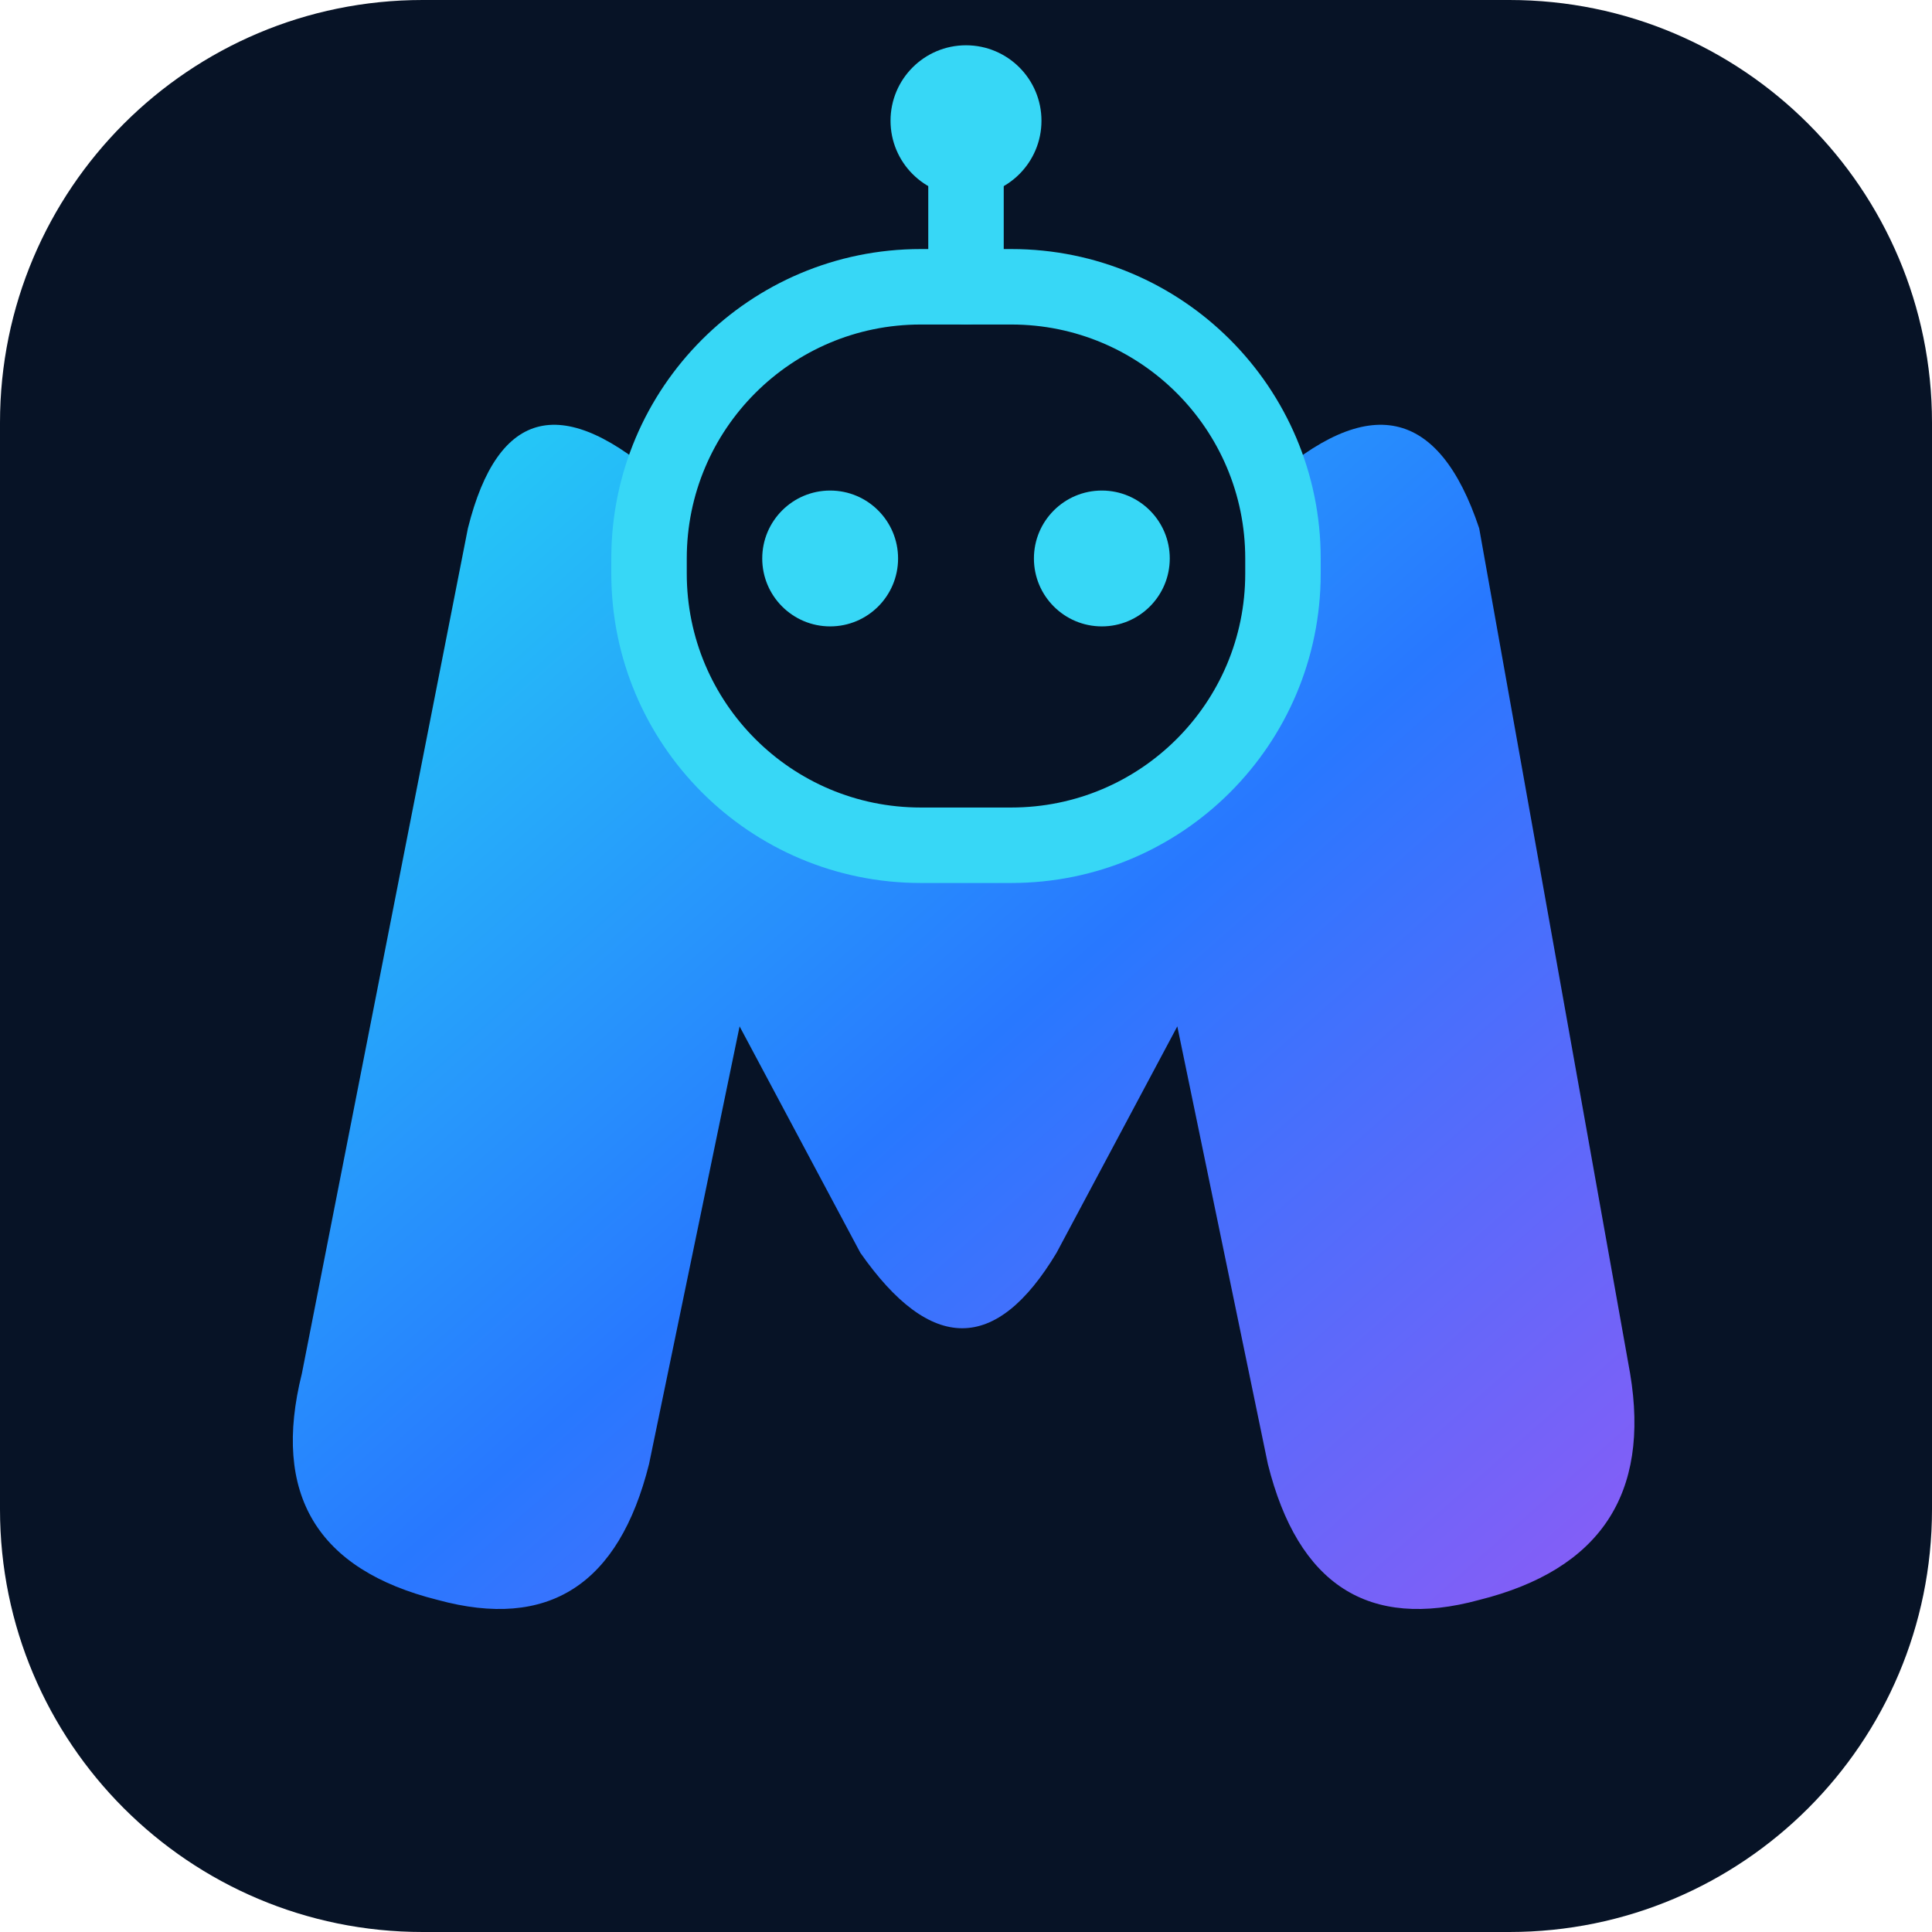
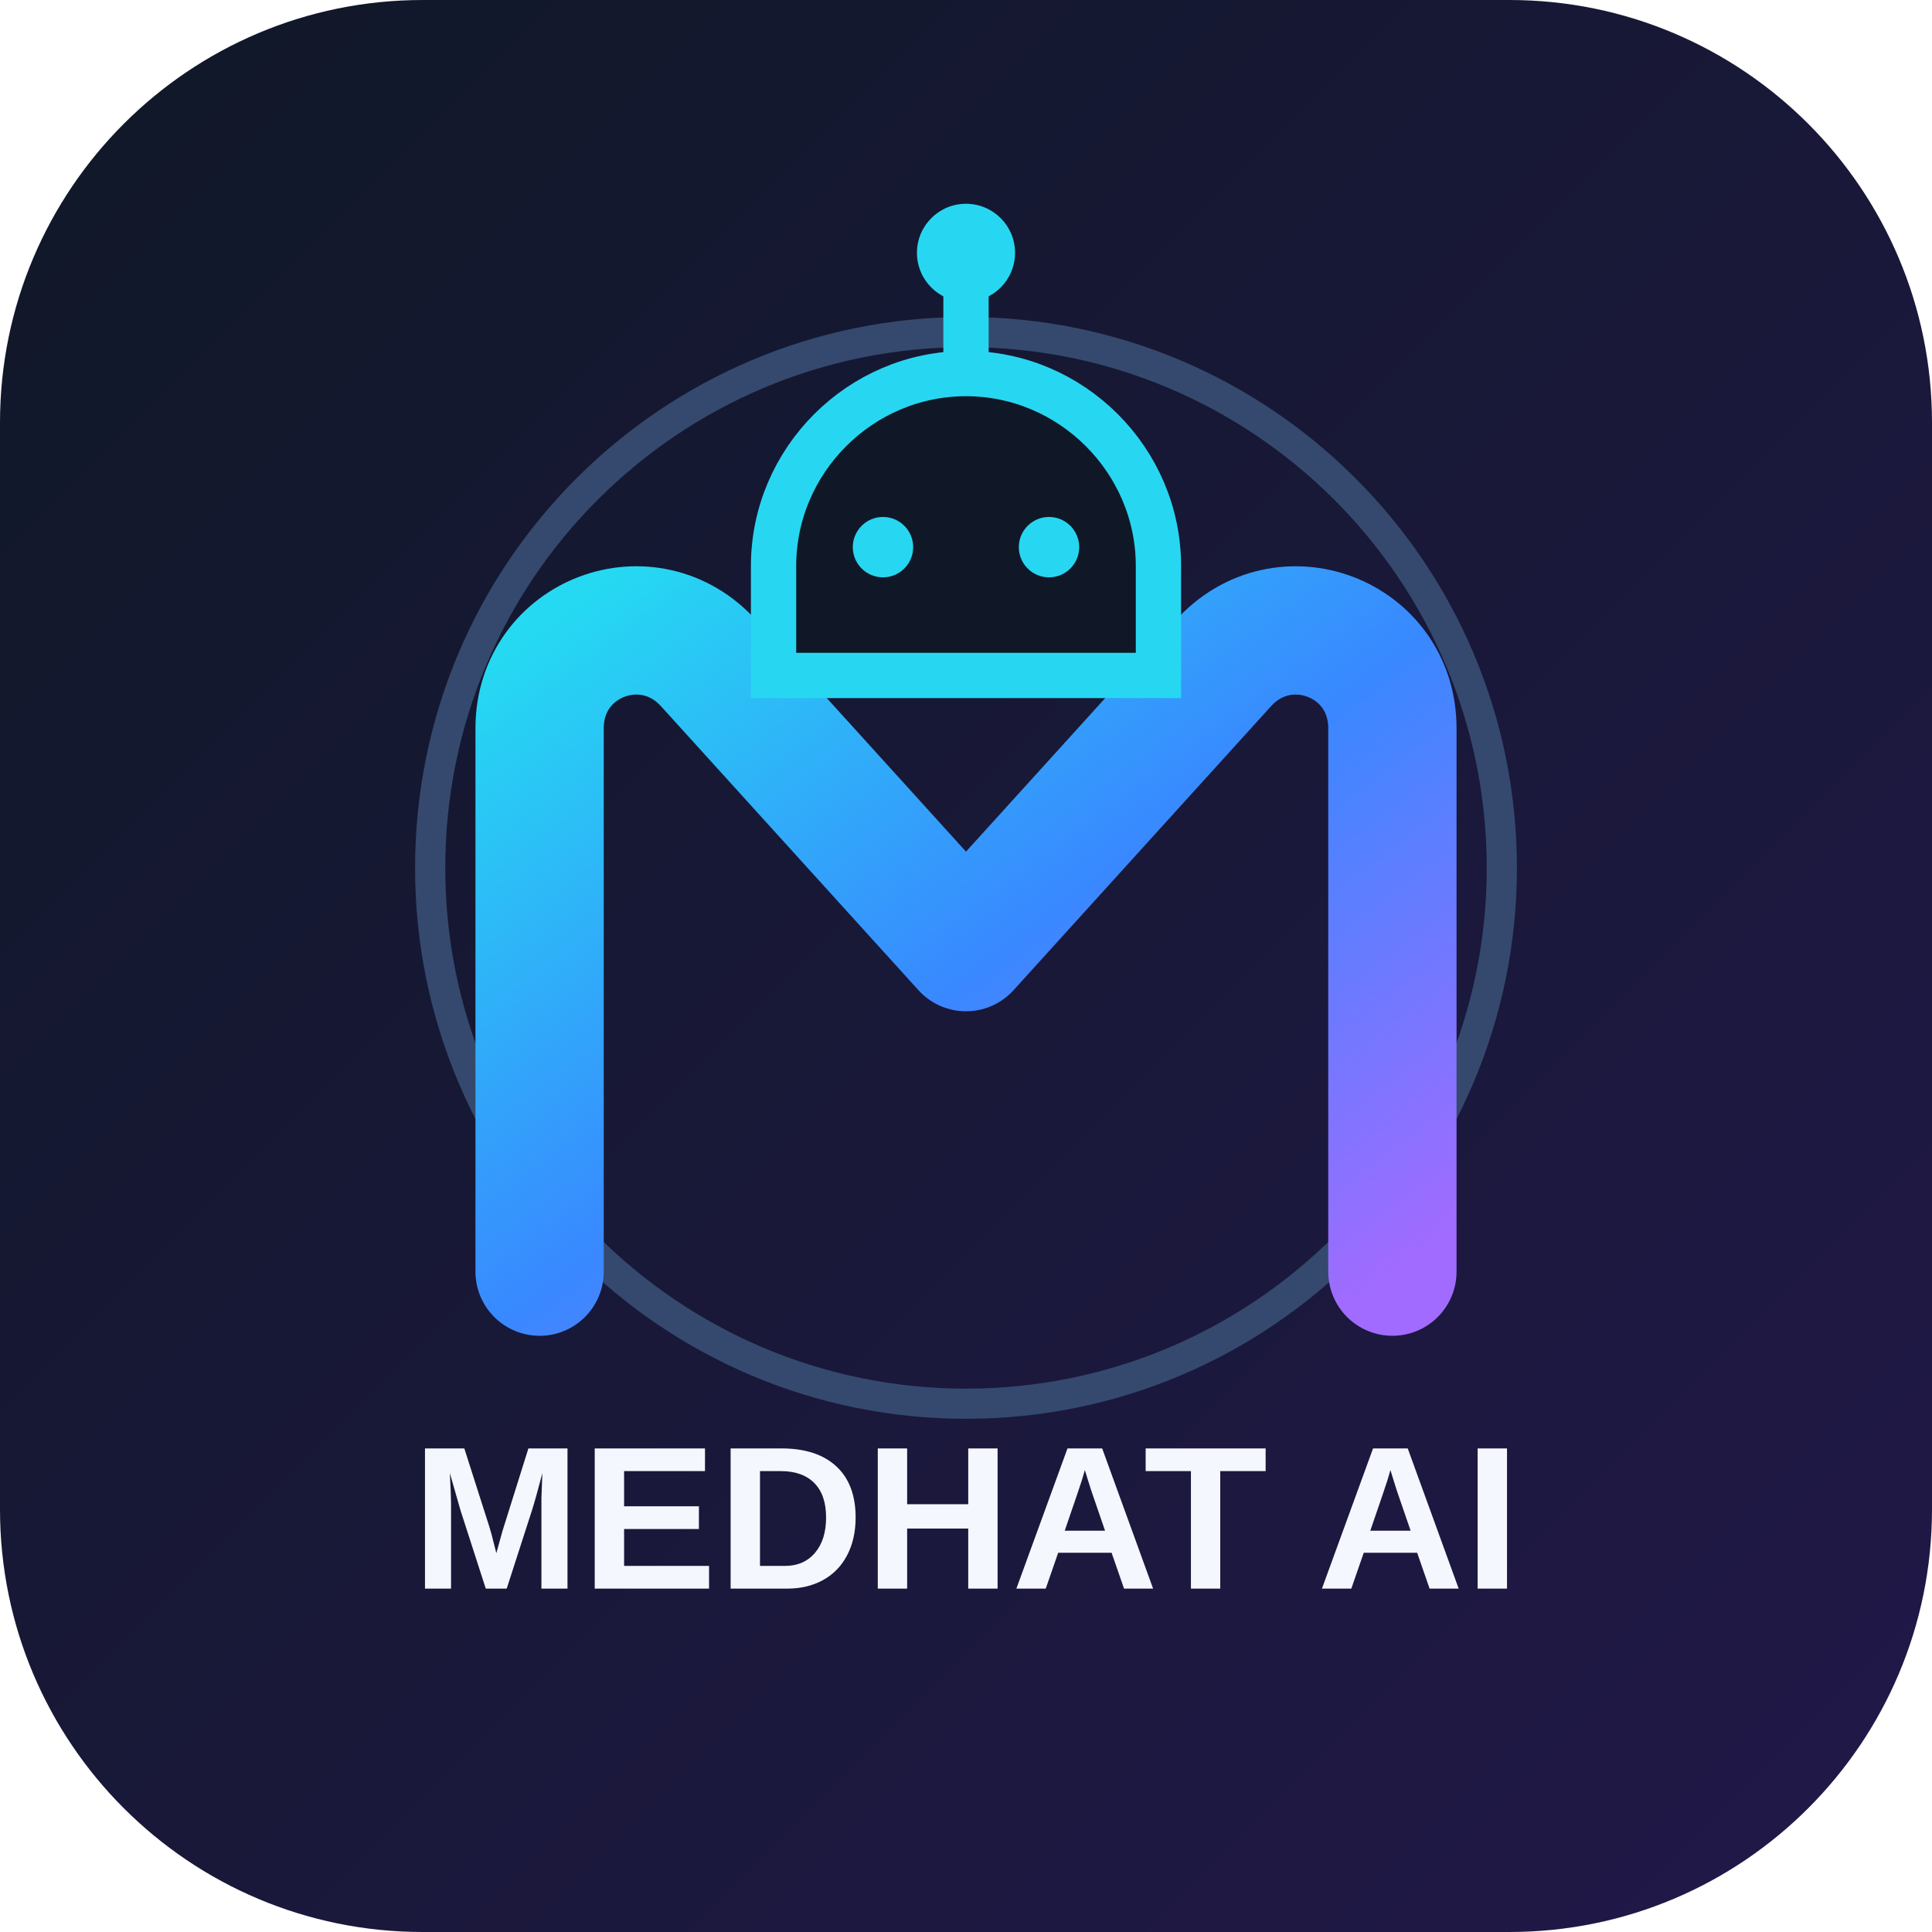
- <svg xmlns="http://www.w3.org/2000/svg" viewBox="0 0 128 128">
+ <svg xmlns="http://www.w3.org/2000/svg" viewBox="0 0 512 512">
  <defs>
-     <linearGradient id="g" x1="0" y1="0" x2="1" y2="1">
-       <stop offset="0" stop-color="#24D6F5" />
-       <stop offset=".52" stop-color="#2878FF" />
-       <stop offset="1" stop-color="#8B5CF6" />
+     <linearGradient id="bg" x1="0" y1="0" x2="1" y2="1">
+       <stop stop-color="#101827" />
+       <stop offset="1" stop-color="#211849" />
+     </linearGradient>
+     <linearGradient id="neon" x1="0" y1="0" x2="1" y2="1">
+       <stop stop-color="#25D9F2" />
+       <stop offset=".52" stop-color="#3988FF" />
+       <stop offset="1" stop-color="#A16BFF" />
    </linearGradient>
  </defs>
-   <rect width="128" height="128" rx="28" fill="#071326" />
-   <path d="M20 91 31 35 Q34 23 44 32 L64 53 84 32 Q94 23 98 35 L108 91 Q110 103 98 106 Q87 109 84 97 L78 68 70 83 Q64 93 57 83 L49 68 43 97 Q40 109 29 106 Q17 103 20 91Z" fill="url(#g)" />
-   <rect x="43" y="19" width="42" height="37" rx="18" fill="#071326" stroke="#37D7F6" stroke-width="5" />
-   <circle cx="55" cy="37" r="4.5" fill="#37D7F6" />
-   <circle cx="73" cy="37" r="4.5" fill="#37D7F6" />
-   <path d="M64 10v9" stroke="#37D7F6" stroke-width="5" stroke-linecap="round" />
-   <circle cx="64" cy="8" r="5" fill="#37D7F6" />
+   <rect width="512" height="512" rx="112" fill="url(#bg)" />
+   <circle cx="256" cy="230" r="142" fill="none" stroke="#34496D" stroke-width="8" />
+   <path d="M143 337V193c0-24 29-35 45-17l68 75 68-75c16-18 45-7 45 17v144" fill="none" stroke="url(#neon)" stroke-width="34" stroke-linecap="round" stroke-linejoin="round" />
+   <path d="M205 150c0-28 23-51 51-51s51 23 51 51v29h-102z" fill="#101827" stroke="#27D7F2" stroke-width="12" />
+   <circle cx="234" cy="145" r="8" fill="#27D7F2" />
+   <circle cx="278" cy="145" r="8" fill="#27D7F2" />
+   <path d="M256 77v20" stroke="#27D7F2" stroke-width="12" stroke-linecap="round" />
+   <circle cx="256" cy="67" r="13" fill="#27D7F2" />
+   <text x="256" y="421" font-family="Arial,sans-serif" font-size="54" font-weight="800" text-anchor="middle" fill="#F5F7FF">MEDHAT AI</text>
</svg>
